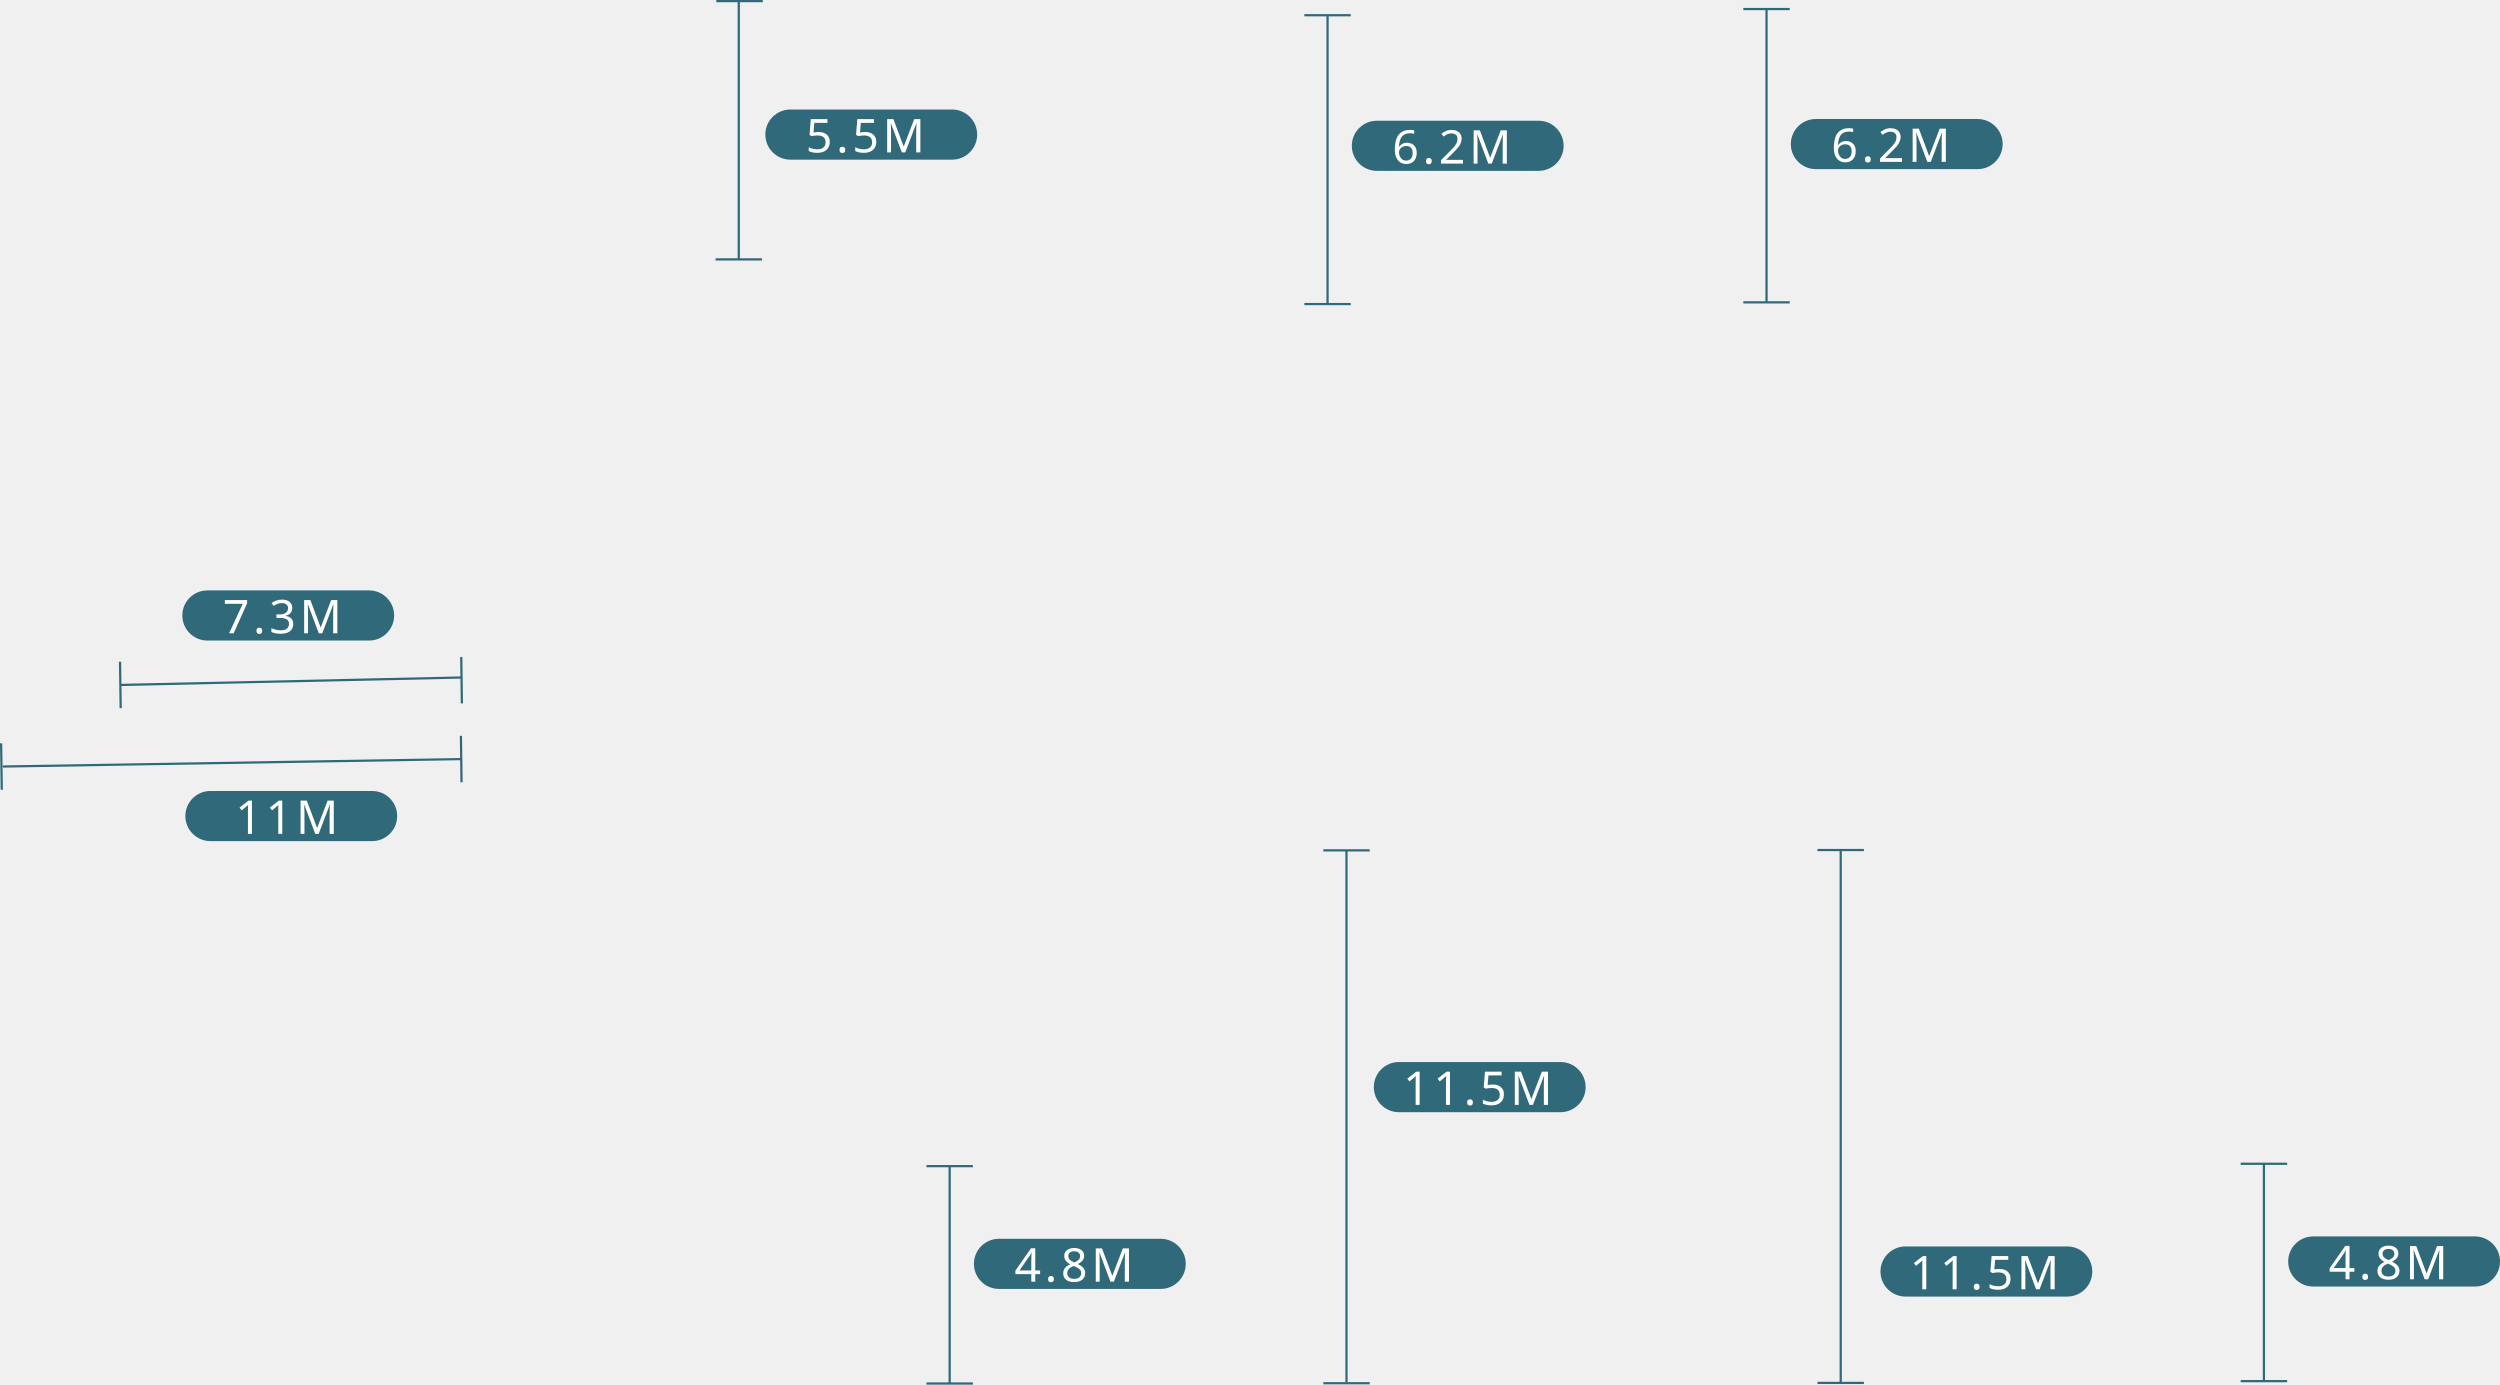
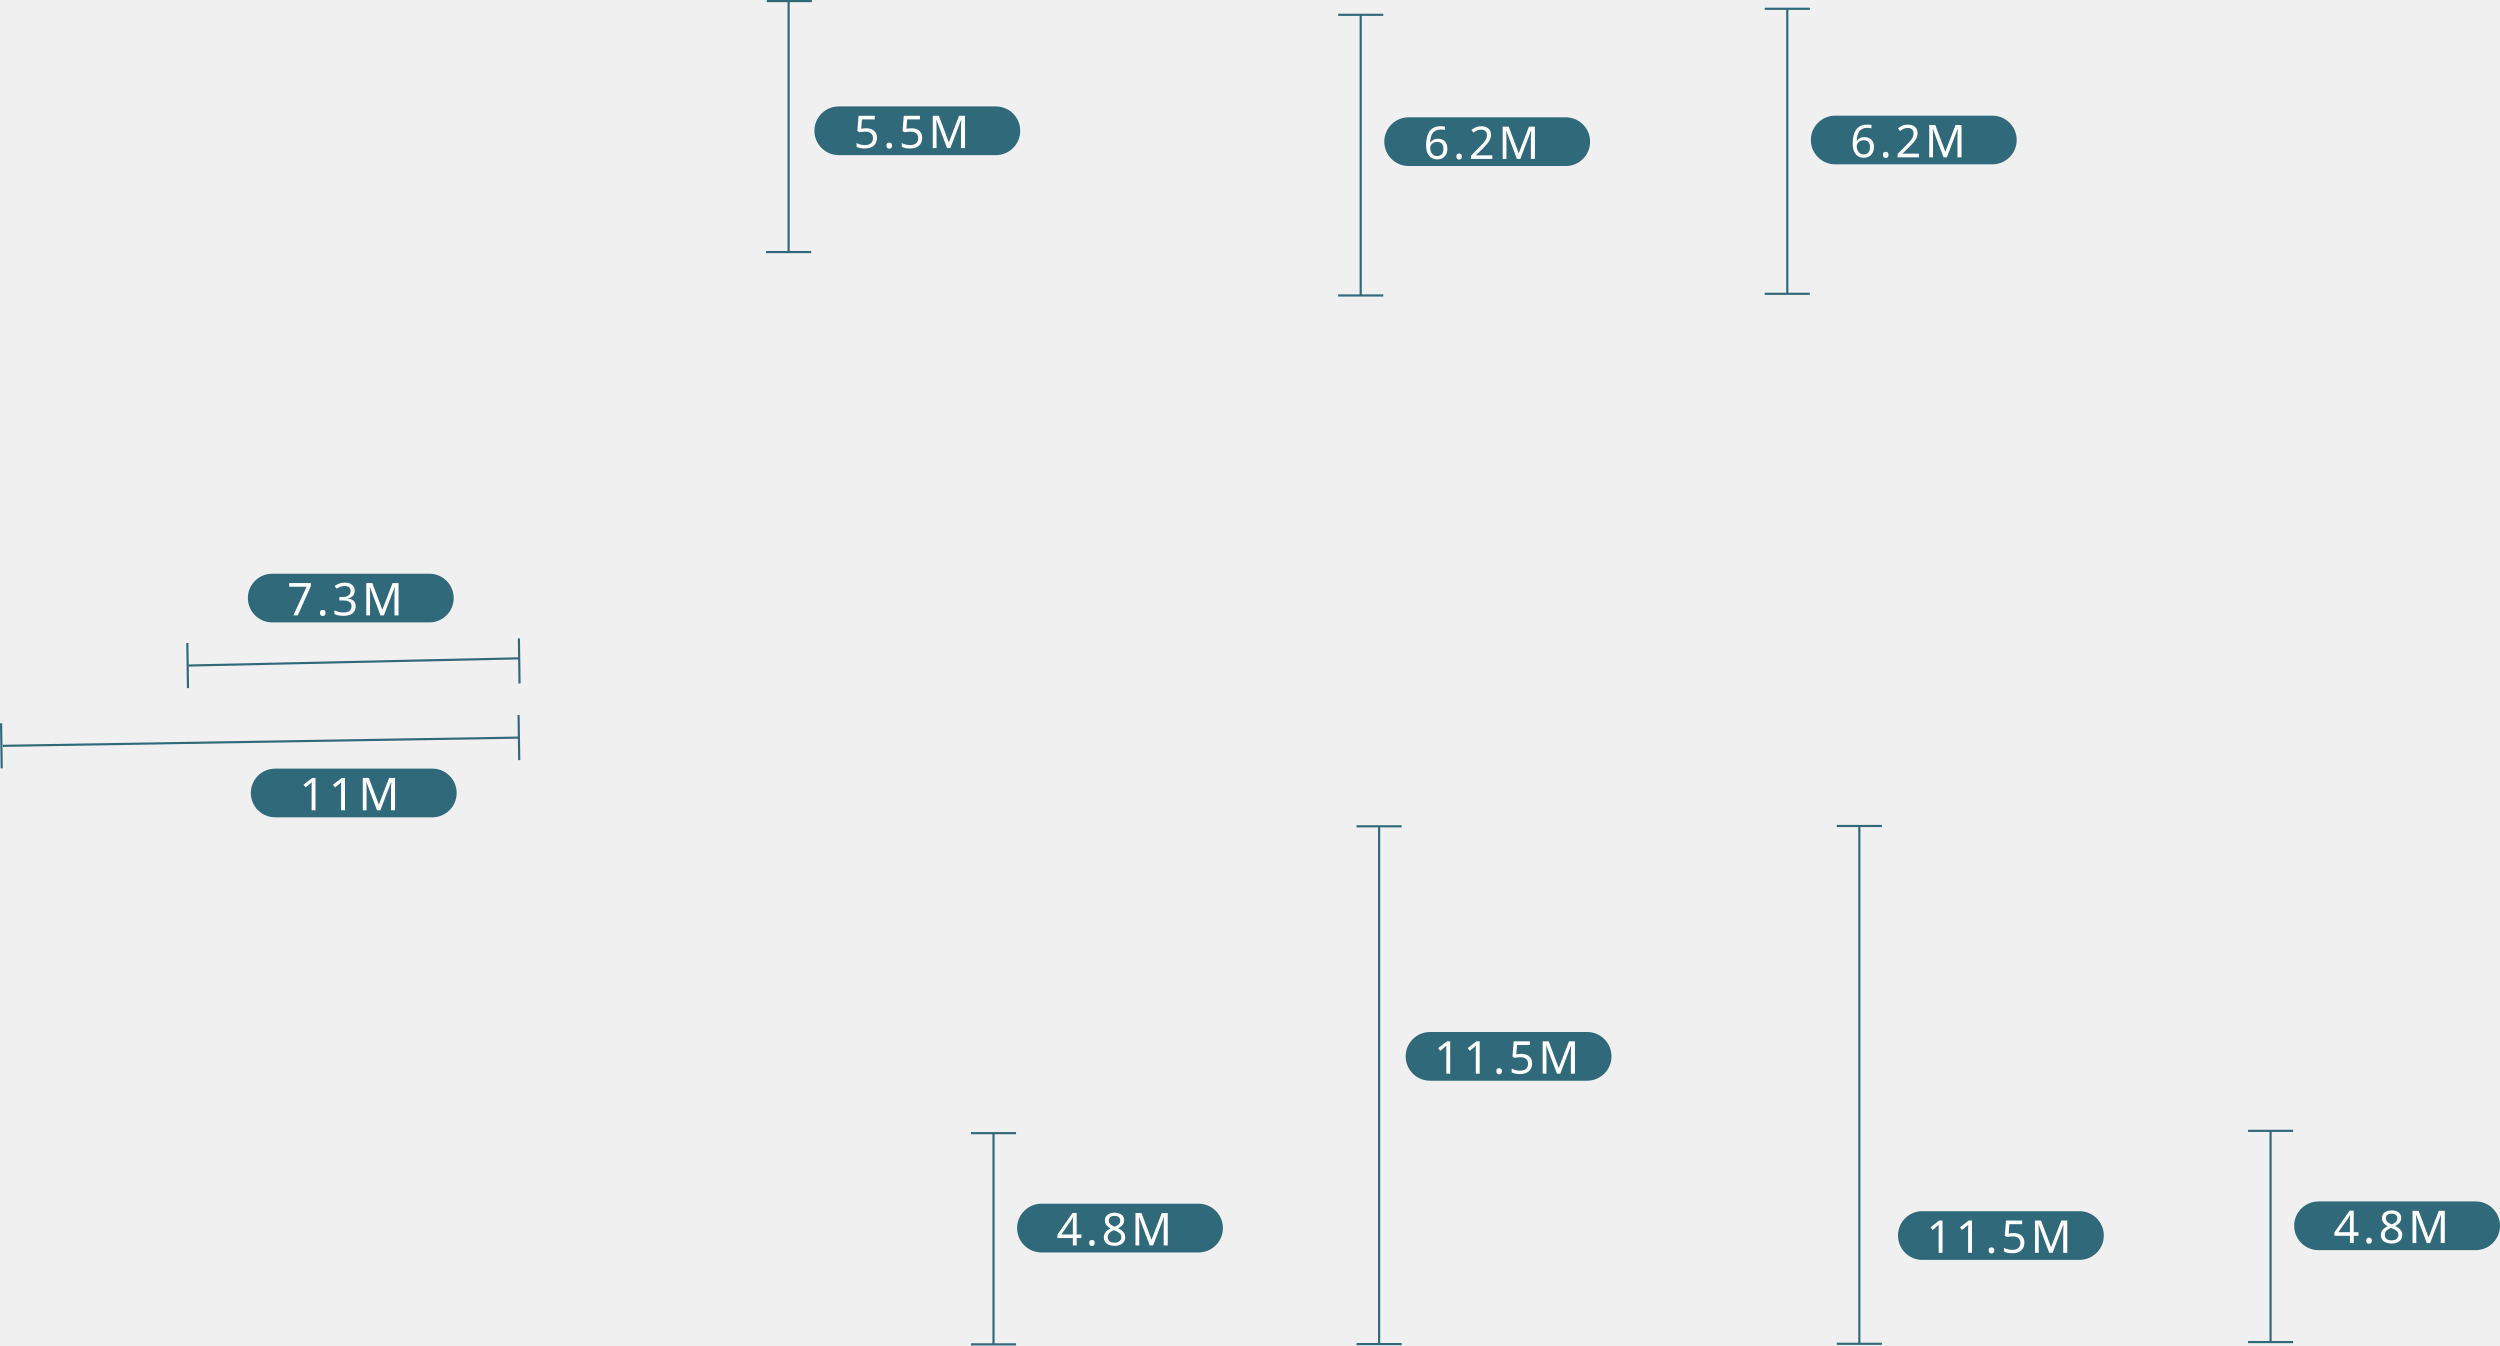
- <svg xmlns="http://www.w3.org/2000/svg" id="_圖層_2" data-name="圖層 2" viewBox="0 0 1119.31 619.93">
+ <svg xmlns="http://www.w3.org/2000/svg" id="_圖層_2" data-name="圖層 2" viewBox="0 0 1151.9 619.93">
  <defs>
    <style>
      .cls-1 {
        fill: #30697a;
      }

      .cls-2 {
        fill: #fff;
        font-family: NotoSerifTC-Bold-90ms-RKSJ-H, 'Noto Serif TC';
        font-size: 20.83px;
        letter-spacing: .08em;
      }

      .cls-3 {
        fill: none;
        stroke: #30697a;
        stroke-miterlimit: 10;
      }
    </style>
  </defs>
  <g id="_圖層_1-2" data-name="圖層 1">
    <g>
+       <line class="cls-3" x1="1035.81" y1="521.05" x2="1056.58" y2="521.05" />
+       <line class="cls-3" x1="1035.81" y1="618.37" x2="1056.58" y2="618.37" />
+       <line class="cls-3" x1="1046.19" y1="521.05" x2="1046.19" y2="618.37" />
+       <rect class="cls-1" x="1057.06" y="553.57" width="94.84" height="22.45" rx="11.23" ry="11.23" />
+       <text class="cls-2" transform="translate(1075.18 572.77)">
+         <tspan x="0" y="0">4.8M</tspan>
+       </text>
+       <line class="cls-3" x1="447.38" y1="522.11" x2="468.16" y2="522.11" />
+       <line class="cls-3" x1="447.38" y1="619.43" x2="468.16" y2="619.43" />
+       <line class="cls-3" x1="457.77" y1="522.11" x2="457.77" y2="619.43" />
+       <rect class="cls-1" x="468.63" y="554.63" width="94.84" height="22.45" rx="11.23" ry="11.23" />
+       <text class="cls-2" transform="translate(486.76 573.82)">
+         <tspan x="0" y="0">4.8M</tspan>
+       </text>
+       <line class="cls-3" x1="813.12" y1="4.05" x2="833.9" y2="4.05" />
+       <line class="cls-3" x1="813.12" y1="135.37" x2="833.9" y2="135.37" />
+       <line class="cls-3" x1="823.51" y1="4.05" x2="823.51" y2="135.37" />
+       <rect class="cls-1" x="834.37" y="53.28" width="94.84" height="22.45" rx="11.23" ry="11.23" />
+       <text class="cls-2" transform="translate(852.5 72.48)">
+         <tspan x="0" y="0">6.2M</tspan>
+       </text>
+       <line class="cls-3" x1="616.57" y1="6.82" x2="637.35" y2="6.82" />
+       <line class="cls-3" x1="616.57" y1="136.14" x2="637.35" y2="136.14" />
+       <line class="cls-3" x1="626.96" y1="6.82" x2="626.96" y2="136.14" />
+       <line class="cls-3" x1="353.31" y1=".5" x2="374.09" y2=".5" />
+       <line class="cls-3" x1="352.97" y1="116.14" x2="373.75" y2="116.14" />
+       <line class="cls-3" x1="363.36" y1=".5" x2="363.36" y2="116.14" />
+       <rect class="cls-1" x="637.82" y="54.05" width="94.84" height="22.45" rx="11.23" ry="11.23" />
+       <text class="cls-2" transform="translate(655.95 73.24)">
+         <tspan x="0" y="0">6.2M</tspan>
+       </text>
+       <rect class="cls-1" x="375.24" y="49.03" width="94.84" height="22.45" rx="11.23" ry="11.23" />
+       <text class="cls-2" transform="translate(393.36 68.22)">
+         <tspan x="0" y="0">5.5M</tspan>
+       </text>
      <g>
-         <line class="cls-3" x1="1003.22" y1="521.05" x2="1024" y2="521.05" />
-         <line class="cls-3" x1="1003.22" y1="618.37" x2="1024" y2="618.37" />
-         <line class="cls-3" x1="1013.61" y1="521.05" x2="1013.61" y2="618.37" />
-         <rect class="cls-1" x="1024.47" y="553.57" width="94.84" height="22.45" rx="11.23" ry="11.23" />
-         <text class="cls-2" transform="translate(1042.6 572.77)">
-           <tspan x="0" y="0">4.8M</tspan>
-         </text>
+         <line class="cls-3" x1="625.05" y1="380.73" x2="645.83" y2="380.73" />
+         <line class="cls-3" x1="625.05" y1="619.3" x2="645.83" y2="619.3" />
+         <line class="cls-3" x1="635.44" y1="380.73" x2="635.44" y2="619.02" />
      </g>
      <g>
-         <line class="cls-3" x1="414.8" y1="522.11" x2="435.58" y2="522.11" />
-         <line class="cls-3" x1="414.8" y1="619.43" x2="435.58" y2="619.43" />
-         <g>
-           <line class="cls-3" x1="425.19" y1="522.11" x2="425.19" y2="619.43" />
-           <rect class="cls-1" x="436.05" y="554.63" width="94.84" height="22.45" rx="11.23" ry="11.23" />
-           <text class="cls-2" transform="translate(454.18 573.82)">
-             <tspan x="0" y="0">4.8M</tspan>
-           </text>
-         </g>
+         <line class="cls-3" x1="239.09" y1="294.14" x2="239.38" y2="314.92" />
+         <line class="cls-3" x1="86.32" y1="296.28" x2="86.61" y2="317.05" />
+         <line class="cls-3" x1="239.24" y1="303.33" x2="86.75" y2="306.66" />
      </g>
      <g>
-         <line class="cls-3" x1="780.53" y1="4.05" x2="801.31" y2="4.05" />
-         <line class="cls-3" x1="780.53" y1="135.37" x2="801.31" y2="135.37" />
-         <line class="cls-3" x1="790.92" y1="4.05" x2="790.92" y2="135.37" />
-         <rect class="cls-1" x="801.79" y="53.28" width="94.84" height="22.45" rx="11.23" ry="11.23" />
-         <text class="cls-2" transform="translate(819.91 72.48)">
-           <tspan x="0" y="0">6.2M</tspan>
-         </text>
+         <line class="cls-3" x1="846.32" y1="380.58" x2="867.1" y2="380.58" />
+         <line class="cls-3" x1="846.32" y1="619.16" x2="867.1" y2="619.16" />
+         <line class="cls-3" x1="856.71" y1="380.58" x2="856.71" y2="618.88" />
      </g>
+       <rect class="cls-1" x="647.67" y="475.5" width="94.84" height="22.45" rx="11.23" ry="11.23" />
+       <text class="cls-2" transform="translate(660.8 494.69)">
+         <tspan x="0" y="0">11.5M</tspan>
+       </text>
+       <rect class="cls-1" x="114.21" y="264.34" width="94.84" height="22.45" rx="11.23" ry="11.23" />
+       <text class="cls-2" transform="translate(132.34 283.54)">
+         <tspan x="0" y="0">7.3M</tspan>
+       </text>
+       <rect class="cls-1" x="115.57" y="354.14" width="94.84" height="22.45" rx="11.23" ry="11.23" />
+       <text class="cls-2" transform="translate(137.98 373.33)">
+         <tspan x="0" y="0">11M</tspan>
+       </text>
+       <rect class="cls-1" x="874.51" y="558.06" width="94.84" height="22.45" rx="11.23" ry="11.23" />
+       <text class="cls-2" transform="translate(887.64 577.25)">
+         <tspan x="0" y="0">11.5M</tspan>
+       </text>
      <g>
-         <line class="cls-3" x1="583.99" y1="6.82" x2="604.76" y2="6.82" />
-         <line class="cls-3" x1="583.99" y1="136.14" x2="604.76" y2="136.14" />
-         <line class="cls-3" x1="594.38" y1="6.82" x2="594.38" y2="136.14" />
-         <rect class="cls-1" x="605.24" y="54.05" width="94.84" height="22.45" rx="11.23" ry="11.23" />
-         <text class="cls-2" transform="translate(623.36 73.24)">
-           <tspan x="0" y="0">6.2M</tspan>
-         </text>
-       </g>
-       <g>
-         <line class="cls-3" x1="320.72" y1=".5" x2="341.5" y2=".5" />
-         <line class="cls-3" x1="320.39" y1="116.14" x2="341.16" y2="116.14" />
-         <g>
-           <line class="cls-3" x1="330.77" y1=".5" x2="330.77" y2="116.14" />
-           <rect class="cls-1" x="342.66" y="49.03" width="94.84" height="22.45" rx="11.23" ry="11.23" />
-           <text class="cls-2" transform="translate(360.78 68.22)">
-             <tspan x="0" y="0">5.5M</tspan>
-           </text>
-         </g>
-       </g>
-       <g>
-         <g>
-           <line class="cls-3" x1="592.47" y1="380.73" x2="613.25" y2="380.73" />
-           <line class="cls-3" x1="592.47" y1="619.3" x2="613.25" y2="619.3" />
-           <line class="cls-3" x1="602.86" y1="380.73" x2="602.86" y2="619.02" />
-         </g>
-         <rect class="cls-1" x="615.09" y="475.5" width="94.84" height="22.45" rx="11.23" ry="11.23" />
-         <text class="cls-2" transform="translate(628.21 494.69)">
-           <tspan x="0" y="0">11.5M</tspan>
-         </text>
-       </g>
-       <g>
-         <g>
-           <line class="cls-3" x1="206.51" y1="294.14" x2="206.8" y2="314.92" />
-           <line class="cls-3" x1="53.74" y1="296.28" x2="54.03" y2="317.05" />
-           <line class="cls-3" x1="206.65" y1="303.33" x2="54.17" y2="306.66" />
-         </g>
-         <rect class="cls-1" x="81.63" y="264.34" width="94.84" height="22.45" rx="11.23" ry="11.23" />
-         <text class="cls-2" transform="translate(99.75 283.54)">
-           <tspan x="0" y="0">7.3M</tspan>
-         </text>
-       </g>
-       <g>
-         <g>
-           <line class="cls-3" x1="206.36" y1="329.47" x2="206.65" y2="350.25" />
-           <line class="cls-3" x1=".5" y1="332.8" x2=".79" y2="353.58" />
-           <line class="cls-3" x1="206.51" y1="339.86" x2="1.24" y2="343.19" />
-         </g>
-         <rect class="cls-1" x="82.99" y="354.14" width="94.84" height="22.45" rx="11.23" ry="11.23" />
-         <text class="cls-2" transform="translate(105.4 373.33)">
-           <tspan x="0" y="0">11M</tspan>
-         </text>
-       </g>
-       <g>
-         <g>
-           <line class="cls-3" x1="813.74" y1="380.58" x2="834.52" y2="380.58" />
-           <line class="cls-3" x1="813.74" y1="619.16" x2="834.52" y2="619.16" />
-           <line class="cls-3" x1="824.13" y1="380.58" x2="824.13" y2="618.88" />
-         </g>
-         <rect class="cls-1" x="841.93" y="558.06" width="94.84" height="22.45" rx="11.23" ry="11.23" />
-         <text class="cls-2" transform="translate(855.05 577.25)">
-           <tspan x="0" y="0">11.5M</tspan>
-         </text>
+         <line class="cls-3" x1="238.94" y1="329.47" x2="239.24" y2="350.25" />
+         <line class="cls-3" x1=".5" y1="333.26" x2=".79" y2="354.03" />
+         <line class="cls-3" x1="239.09" y1="339.86" x2="1.33" y2="343.65" />
      </g>
    </g>
  </g>
</svg>
